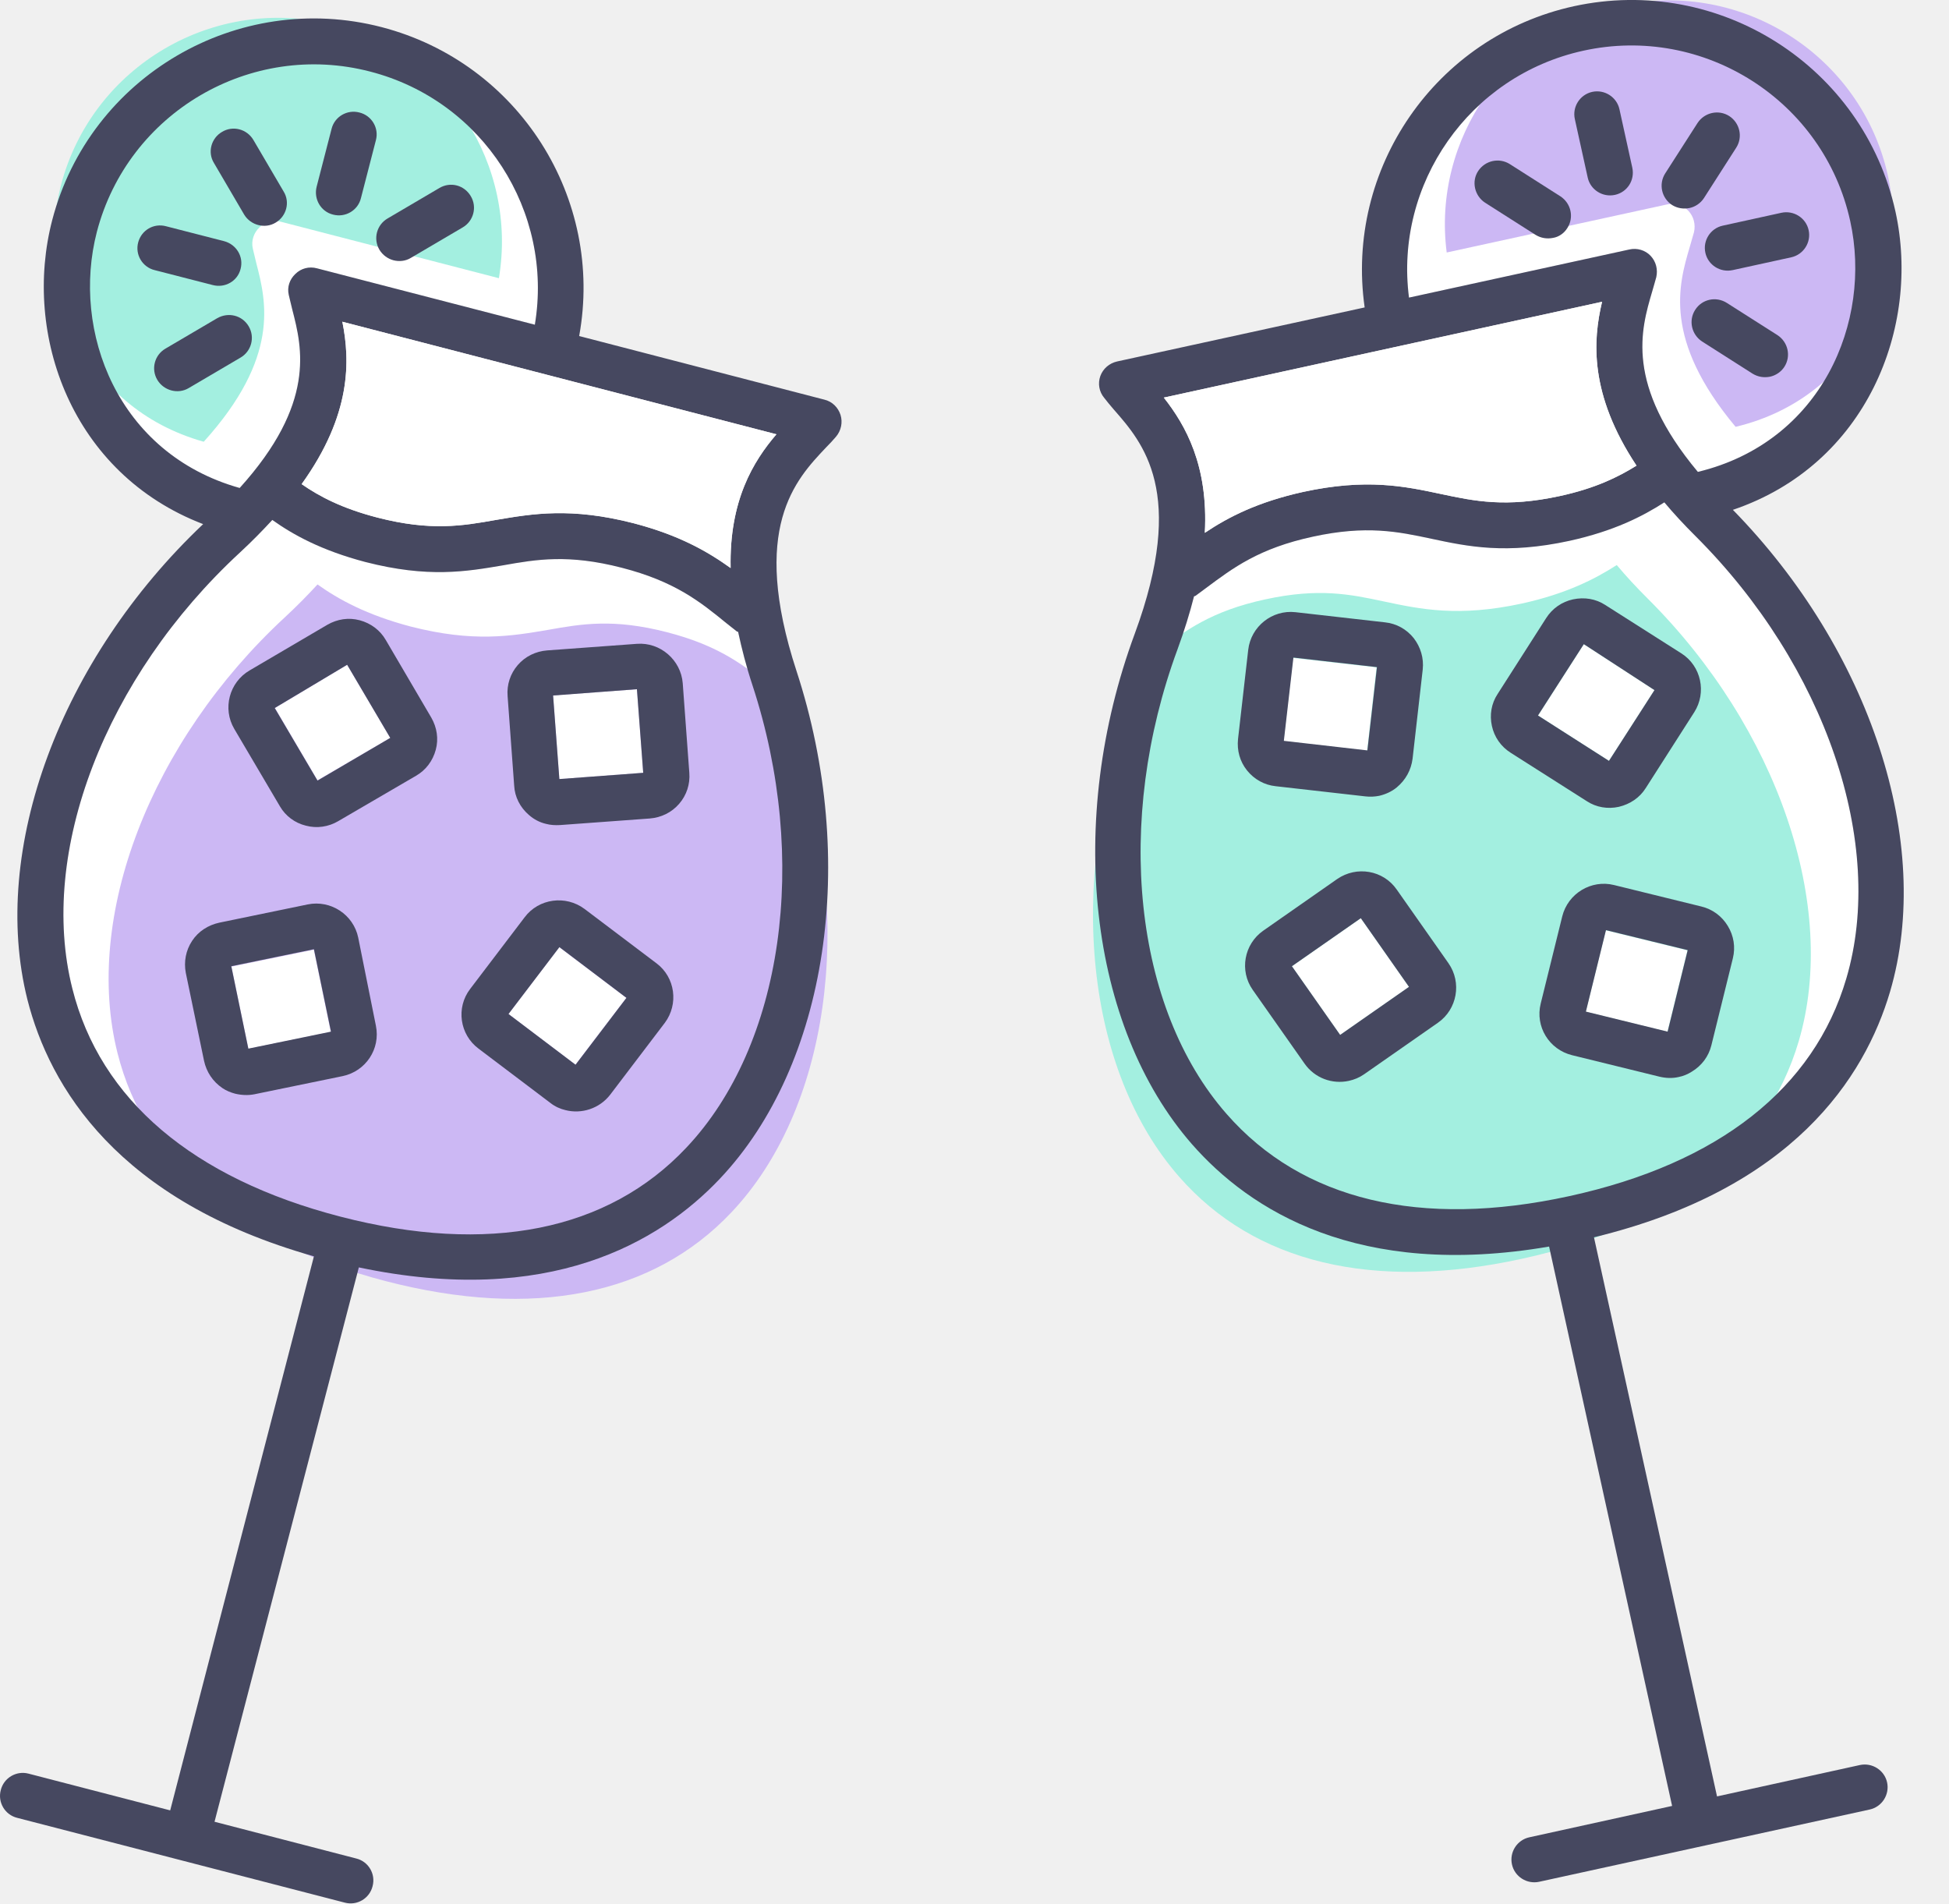
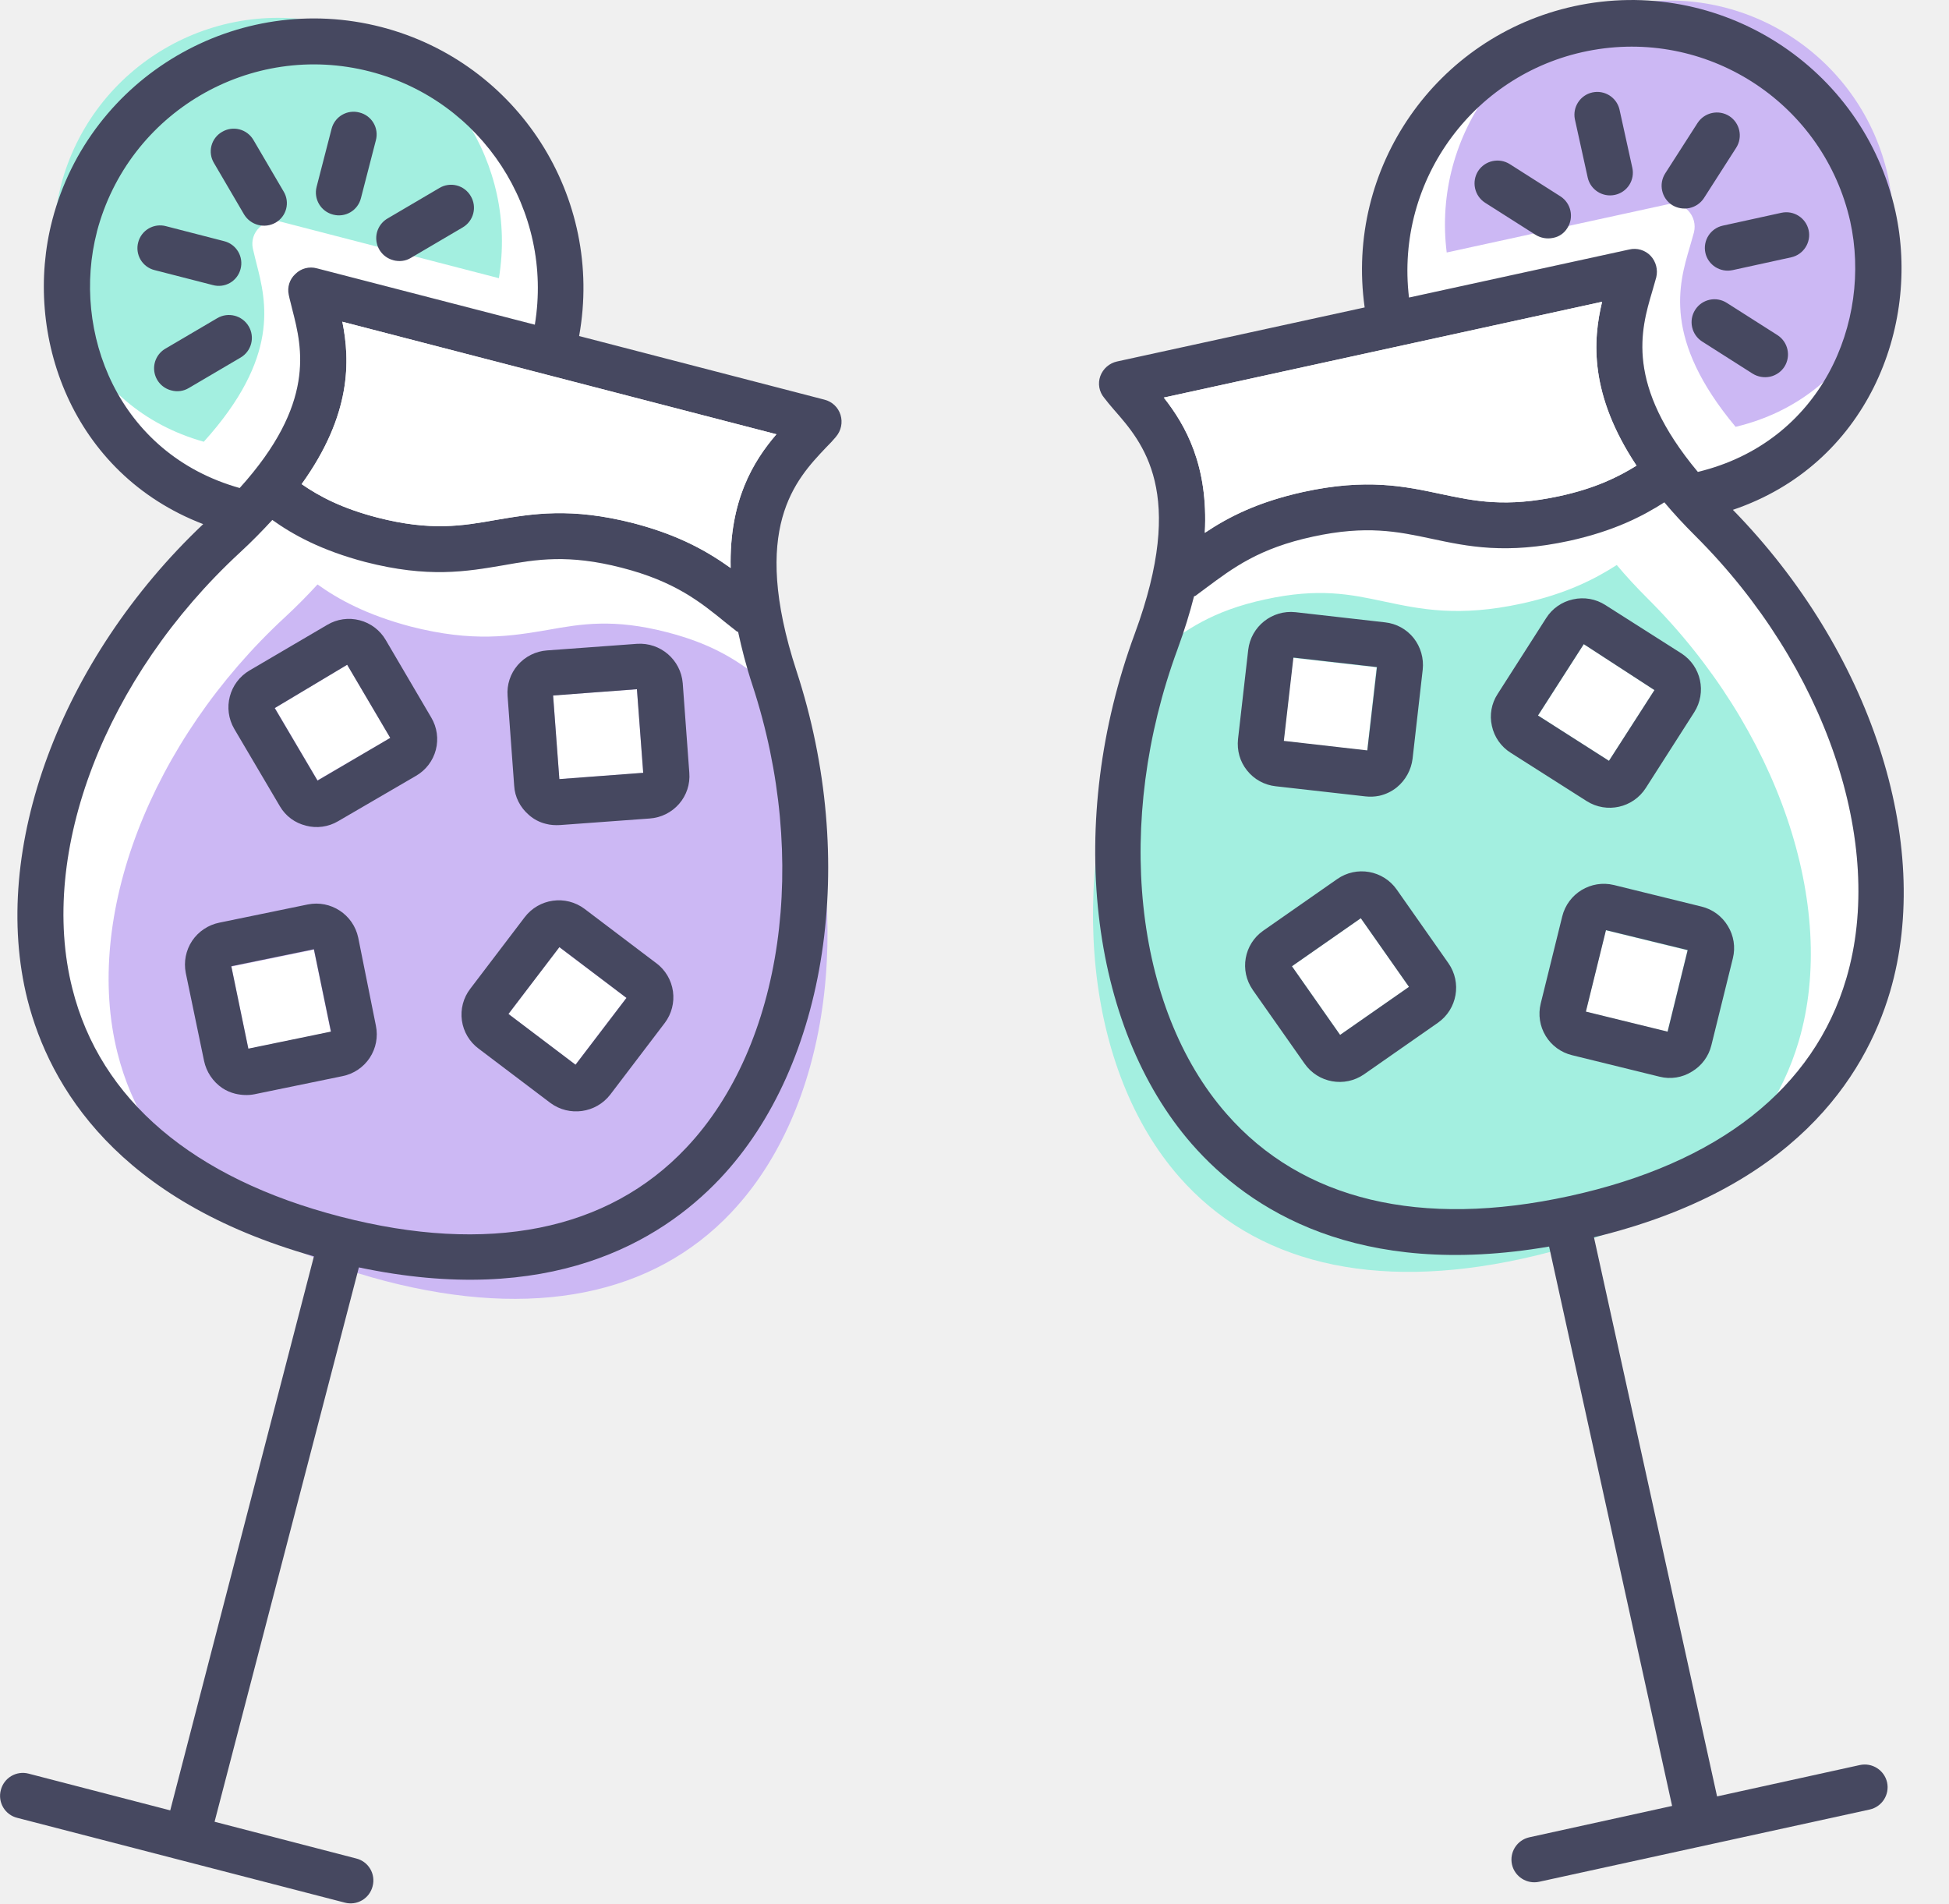
<svg xmlns="http://www.w3.org/2000/svg" width="43" height="42" viewBox="0 0 43 42" fill="none">
-   <path d="M15.142 25.319C13.412 27.156 10.77 27.683 7.513 26.84C4.257 25.997 2.21 24.259 1.595 21.809C0.836 18.8 2.322 14.934 5.294 12.188C5.565 11.938 5.796 11.701 6.007 11.47C6.47 11.8 7.091 12.142 8.062 12.399C9.449 12.755 10.287 12.61 11.1 12.471C11.839 12.34 12.54 12.221 13.715 12.524C14.891 12.827 15.446 13.275 16.027 13.749L16.252 13.927C16.258 13.933 16.271 13.933 16.285 13.94C16.364 14.309 16.463 14.697 16.602 15.119C17.863 18.964 17.275 23.06 15.142 25.319Z" fill="white" />
-   <path d="M16.14 26.741C14.409 28.579 11.767 29.105 8.511 28.262C5.255 27.413 3.207 25.675 2.593 23.232C1.833 20.222 3.32 16.357 6.292 13.611C6.562 13.36 6.794 13.123 7.005 12.893C7.467 13.222 8.088 13.565 9.059 13.821C10.446 14.177 11.285 14.032 12.097 13.894C12.837 13.762 13.537 13.643 14.713 13.946C15.889 14.249 16.443 14.697 17.024 15.171L17.249 15.349C17.256 15.356 17.269 15.356 17.282 15.362C17.361 15.731 17.46 16.119 17.599 16.541C18.861 20.38 18.273 24.483 16.14 26.741Z" fill="#CCB8F4" />
-   <path d="M6.924 20.951L5.106 21.324L5.48 23.137L7.298 22.764L6.924 20.951Z" fill="white" />
-   <path d="M7.659 14.665L8.61 16.278L7.005 17.213L6.067 15.619L7.659 14.665Z" fill="white" />
-   <path d="M14.053 15.204L12.202 15.341L12.34 17.187L14.191 17.049L14.053 15.204Z" fill="white" />
-   <path d="M12.339 20.894L11.217 22.369L12.696 23.487L13.818 22.013L12.339 20.894Z" fill="white" />
-   <path d="M2.137 5.116C2.824 2.482 5.532 0.895 8.168 1.58C10.664 2.225 12.216 4.675 11.8 7.164L6.992 5.919C6.82 5.873 6.642 5.919 6.516 6.044C6.391 6.163 6.331 6.334 6.371 6.505C6.391 6.604 6.424 6.716 6.45 6.835C6.668 7.678 6.972 8.902 5.288 10.766C2.593 10.009 1.569 7.309 2.137 5.116Z" fill="white" />
-   <path d="M1.344 4.089C2.031 1.455 4.739 -0.132 7.375 0.552C9.871 1.198 11.423 3.647 11.007 6.137L6.199 4.892C6.027 4.846 5.849 4.892 5.723 5.017C5.598 5.136 5.538 5.313 5.578 5.485C5.598 5.583 5.631 5.695 5.657 5.814C5.875 6.657 6.179 7.882 4.495 9.745C1.8 8.988 0.776 6.288 1.344 4.089Z" fill="#A3EFE0" />
-   <path d="M7.903 20.683C7.798 20.176 7.296 19.847 6.787 19.952L4.839 20.354C4.594 20.407 4.376 20.545 4.238 20.756C4.099 20.966 4.053 21.217 4.099 21.46L4.502 23.403C4.555 23.646 4.693 23.857 4.905 24.002C4.991 24.061 5.09 24.101 5.189 24.127C5.327 24.16 5.473 24.167 5.611 24.14L7.56 23.739C8.068 23.633 8.399 23.14 8.293 22.626L7.903 20.683ZM5.479 23.133L5.103 21.315L6.926 20.94L7.302 22.758L5.479 23.133Z" fill="#464860" />
-   <path d="M6.748 18.214C6.992 18.28 7.249 18.24 7.461 18.115L9.178 17.114C9.396 16.989 9.548 16.785 9.614 16.541C9.68 16.298 9.64 16.047 9.515 15.83L8.511 14.118C8.386 13.901 8.181 13.749 7.936 13.683C7.692 13.617 7.441 13.657 7.223 13.782L5.506 14.79C5.057 15.053 4.905 15.633 5.169 16.08L6.179 17.793C6.298 17.997 6.503 18.155 6.748 18.214ZM7.659 14.665L8.61 16.278L7.005 17.22L6.061 15.619L7.659 14.665Z" fill="#464860" />
-   <path d="M11.668 17.977C11.78 18.076 11.905 18.141 12.044 18.174C12.143 18.201 12.249 18.207 12.355 18.201L14.336 18.056C14.587 18.036 14.818 17.924 14.983 17.733C15.149 17.542 15.228 17.298 15.208 17.048L15.063 15.073C15.023 14.559 14.567 14.164 14.052 14.203L12.071 14.348C11.82 14.368 11.588 14.48 11.423 14.671C11.258 14.862 11.179 15.106 11.199 15.356L11.344 17.331C11.357 17.582 11.476 17.812 11.668 17.977ZM14.052 15.204L14.191 17.048L12.341 17.186L12.203 15.343L14.052 15.204Z" fill="#464860" />
-   <path d="M14.482 21.249L12.896 20.051C12.48 19.741 11.886 19.82 11.575 20.235L10.373 21.816C10.056 22.23 10.142 22.823 10.558 23.133L12.143 24.331C12.243 24.41 12.361 24.463 12.474 24.489C12.83 24.581 13.227 24.456 13.464 24.147L14.666 22.566C14.977 22.151 14.898 21.559 14.482 21.249ZM12.698 23.488L11.219 22.369L12.342 20.894L13.821 22.013L12.698 23.488Z" fill="#464860" />
-   <path d="M5.308 5.932C5.38 5.662 5.215 5.392 4.944 5.32L3.663 4.991C3.392 4.918 3.122 5.076 3.049 5.346C2.976 5.616 3.141 5.893 3.412 5.959L4.693 6.288C4.964 6.36 5.242 6.202 5.308 5.932Z" fill="#464860" />
-   <path d="M7.348 4.734C7.619 4.806 7.897 4.642 7.963 4.372L8.293 3.094C8.366 2.824 8.2 2.548 7.93 2.482C7.659 2.41 7.381 2.574 7.315 2.844L6.985 4.122C6.919 4.392 7.078 4.668 7.348 4.734Z" fill="#464860" />
-   <path d="M4.793 7.019L3.65 7.691C3.412 7.829 3.326 8.138 3.472 8.382C3.544 8.501 3.657 8.58 3.782 8.613C3.907 8.646 4.046 8.632 4.165 8.56L5.308 7.888C5.545 7.75 5.631 7.44 5.486 7.197C5.341 6.953 5.037 6.881 4.793 7.019Z" fill="#464860" />
-   <path d="M8.682 5.742C8.808 5.774 8.947 5.761 9.065 5.689L10.208 5.017C10.446 4.879 10.532 4.569 10.386 4.326C10.241 4.082 9.937 4.003 9.693 4.148L8.55 4.82C8.313 4.958 8.227 5.267 8.372 5.511C8.445 5.63 8.557 5.709 8.682 5.742Z" fill="#464860" />
-   <path d="M5.387 4.734C5.459 4.852 5.572 4.931 5.697 4.964C5.823 4.997 5.961 4.984 6.08 4.912C6.318 4.773 6.404 4.464 6.259 4.227L5.591 3.088C5.446 2.844 5.136 2.765 4.898 2.91C4.66 3.048 4.574 3.358 4.72 3.595L5.387 4.734Z" fill="#464860" />
-   <path d="M18.445 9.633C18.557 9.501 18.596 9.317 18.544 9.152C18.491 8.987 18.359 8.856 18.187 8.816L12.778 7.413C13.332 4.384 11.457 1.388 8.418 0.598C5.242 -0.225 1.979 1.684 1.153 4.852C0.493 7.381 1.576 10.449 4.482 11.562C1.332 14.545 -0.227 18.74 0.605 22.052C1.094 23.975 2.593 26.491 6.926 27.715L3.755 39.937L0.631 39.127C0.361 39.055 0.083 39.22 0.017 39.49C-0.055 39.76 0.11 40.036 0.38 40.102L7.606 41.972C7.877 42.045 8.154 41.88 8.22 41.61C8.293 41.34 8.128 41.063 7.857 40.998L4.733 40.188L7.917 27.959C12.104 28.841 14.548 27.413 15.882 26.003C18.26 23.488 18.94 18.983 17.573 14.802C16.542 11.648 17.553 10.581 18.22 9.876C18.299 9.797 18.378 9.712 18.445 9.633ZM16.12 12.53C15.604 12.161 14.984 11.806 13.98 11.542C12.593 11.187 11.754 11.332 10.941 11.47C10.202 11.602 9.502 11.72 8.326 11.417C7.54 11.213 7.045 10.95 6.655 10.68C7.758 9.145 7.725 7.953 7.553 7.097L17.13 9.58C16.622 10.173 16.087 11.042 16.12 12.53ZM2.137 5.115C2.824 2.481 5.532 0.894 8.167 1.579C10.664 2.224 12.216 4.674 11.8 7.163L6.992 5.919C6.82 5.873 6.642 5.919 6.516 6.044C6.391 6.162 6.331 6.333 6.371 6.505C6.391 6.603 6.424 6.715 6.45 6.834C6.668 7.677 6.972 8.902 5.288 10.765C2.593 10.008 1.569 7.308 2.137 5.115ZM15.142 25.318C13.412 27.156 10.77 27.683 7.514 26.84C4.257 25.997 2.21 24.258 1.596 21.808C0.836 18.799 2.322 14.934 5.294 12.188C5.565 11.937 5.796 11.7 6.008 11.47C6.47 11.799 7.091 12.142 8.062 12.398C9.449 12.754 10.288 12.609 11.1 12.471C11.84 12.339 12.54 12.221 13.716 12.524C14.891 12.826 15.446 13.274 16.027 13.748L16.252 13.926C16.258 13.933 16.272 13.933 16.285 13.939C16.364 14.308 16.463 14.697 16.602 15.118C17.863 18.964 17.276 23.06 15.142 25.318Z" fill="#464860" />
-   <path d="M25.981 14.322C26.133 13.907 26.251 13.518 26.344 13.156C26.357 13.15 26.364 13.15 26.377 13.143L26.608 12.972C27.209 12.524 27.777 12.096 28.966 11.839C30.148 11.582 30.842 11.727 31.581 11.885C32.387 12.057 33.226 12.234 34.626 11.931C35.61 11.714 36.238 11.392 36.72 11.082C36.925 11.326 37.149 11.569 37.407 11.826C40.273 14.684 41.614 18.609 40.736 21.585C40.023 24.009 37.916 25.668 34.626 26.386C31.344 27.104 28.728 26.478 27.064 24.575C25.01 22.237 24.58 18.115 25.981 14.322Z" fill="white" />
-   <path d="M24.93 15.705C25.082 15.29 25.201 14.901 25.294 14.539C25.307 14.533 25.313 14.533 25.327 14.526L25.558 14.355C26.159 13.907 26.727 13.479 27.916 13.222C29.098 12.965 29.791 13.11 30.531 13.268C31.337 13.439 32.176 13.617 33.576 13.314C34.56 13.097 35.188 12.774 35.67 12.465C35.874 12.709 36.099 12.952 36.357 13.209C39.223 16.067 40.564 19.992 39.685 22.968C38.972 25.392 36.865 27.051 33.576 27.769C30.293 28.486 27.678 27.861 26.014 25.958C23.959 23.613 23.53 19.498 24.93 15.705Z" fill="#A3EFE0" />
-   <path d="M35.428 20.523L34.985 22.32L36.788 22.762L37.23 20.965L35.428 20.523Z" fill="white" />
-   <path d="M36.502 15.224L35.498 16.785L33.933 15.784L34.943 14.21L36.502 15.224Z" fill="white" />
-   <path d="M28.526 14.514L28.317 16.352L30.162 16.561L30.37 14.722L28.526 14.514Z" fill="white" />
-   <path d="M30.023 20.255L28.502 21.316L29.567 22.832L31.087 21.771L30.023 20.255Z" fill="white" />
-   <path d="M37.459 10.41C35.848 8.481 36.205 7.269 36.449 6.44C36.482 6.321 36.515 6.216 36.541 6.117C36.581 5.946 36.535 5.768 36.416 5.643C36.297 5.518 36.119 5.465 35.947 5.504L31.086 6.565C30.762 4.062 32.413 1.672 34.93 1.119C37.598 0.533 40.24 2.225 40.821 4.879C41.31 7.098 40.187 9.752 37.459 10.41Z" fill="white" />
-   <path d="M38.292 9.416C36.68 7.487 37.037 6.275 37.281 5.445C37.315 5.327 37.347 5.221 37.374 5.122C37.413 4.951 37.367 4.773 37.248 4.648C37.13 4.523 36.951 4.471 36.779 4.51L31.918 5.57C31.595 3.068 33.246 0.677 35.762 0.124C38.431 -0.462 41.073 1.231 41.654 3.884C42.143 6.104 41.013 8.764 38.292 9.416Z" fill="#CCB8F4" />
-   <path d="M33.992 22.139C33.866 22.646 34.177 23.153 34.685 23.278L36.614 23.752C36.752 23.785 36.898 23.791 37.036 23.759C37.136 23.739 37.235 23.699 37.327 23.64C37.545 23.508 37.697 23.304 37.757 23.061L38.232 21.138C38.291 20.894 38.252 20.644 38.12 20.427C37.988 20.209 37.783 20.058 37.538 19.998L35.61 19.524C35.108 19.399 34.593 19.709 34.467 20.216L33.992 22.139ZM34.989 22.316L35.432 20.519L37.235 20.96L36.792 22.758L34.989 22.316Z" fill="#464860" />
-   <path d="M36.31 17.384L37.38 15.711C37.657 15.277 37.532 14.691 37.096 14.414L35.418 13.347C35.207 13.209 34.956 13.169 34.705 13.222C34.461 13.275 34.249 13.42 34.111 13.637L33.041 15.31C32.902 15.52 32.862 15.771 32.915 16.014C32.968 16.258 33.113 16.469 33.331 16.607L35.009 17.674C35.22 17.812 35.471 17.852 35.715 17.799C35.967 17.739 36.178 17.595 36.31 17.384ZM36.502 15.224L35.498 16.785L33.932 15.784L34.943 14.21L36.502 15.224Z" fill="#464860" />
-   <path d="M31.165 16.738L31.389 14.77C31.416 14.519 31.343 14.276 31.191 14.078C31.033 13.88 30.808 13.755 30.557 13.729L28.582 13.505C28.067 13.446 27.598 13.821 27.539 14.335L27.314 16.304C27.288 16.554 27.354 16.798 27.512 16.995C27.671 17.193 27.895 17.318 28.146 17.344L30.121 17.568C30.227 17.581 30.333 17.575 30.432 17.555C30.57 17.522 30.703 17.463 30.815 17.371C31.013 17.206 31.132 16.989 31.165 16.738ZM30.379 14.717L30.168 16.554L28.325 16.343L28.536 14.506L30.379 14.717Z" fill="#464860" />
-   <path d="M27.638 21.836L28.781 23.462C29.006 23.785 29.395 23.923 29.758 23.844C29.877 23.818 29.99 23.772 30.095 23.699L31.727 22.56C32.149 22.264 32.255 21.677 31.958 21.25L30.815 19.623C30.518 19.195 29.93 19.096 29.501 19.392L27.869 20.532C27.447 20.828 27.341 21.414 27.638 21.836ZM28.503 21.315L30.023 20.255L31.086 21.77L29.567 22.83L28.503 21.315Z" fill="#464860" />
-   <path d="M38.226 5.959L39.52 5.676C39.791 5.616 39.963 5.346 39.903 5.076C39.844 4.806 39.573 4.635 39.302 4.694L38.008 4.978C37.737 5.037 37.565 5.307 37.625 5.577C37.684 5.847 37.955 6.018 38.226 5.959Z" fill="#464860" />
-   <path d="M36.013 3.7L35.729 2.409C35.669 2.139 35.398 1.968 35.128 2.027C34.857 2.087 34.685 2.357 34.745 2.627L35.029 3.917C35.088 4.187 35.359 4.358 35.63 4.299C35.901 4.24 36.072 3.977 36.013 3.7Z" fill="#464860" />
-   <path d="M37.4 6.835C37.248 7.072 37.321 7.381 37.552 7.533L38.668 8.244C38.787 8.316 38.919 8.336 39.051 8.31C39.177 8.283 39.296 8.204 39.368 8.092C39.52 7.855 39.448 7.546 39.217 7.394L38.1 6.683C37.862 6.532 37.552 6.597 37.4 6.835Z" fill="#464860" />
-   <path d="M34.58 5.03C34.732 4.793 34.659 4.484 34.428 4.332L33.312 3.621C33.074 3.47 32.764 3.542 32.612 3.773C32.46 4.003 32.532 4.319 32.764 4.471L33.88 5.182C33.999 5.254 34.131 5.274 34.263 5.248C34.388 5.228 34.507 5.149 34.58 5.03Z" fill="#464860" />
-   <path d="M38.305 3.259C38.457 3.022 38.384 2.712 38.153 2.561C37.915 2.409 37.605 2.482 37.453 2.712L36.739 3.825C36.588 4.062 36.66 4.372 36.891 4.523C37.01 4.596 37.142 4.615 37.275 4.589C37.4 4.563 37.519 4.484 37.592 4.372L38.305 3.259Z" fill="#464860" />
-   <path d="M24.573 9.034C25.214 9.765 26.185 10.865 25.036 13.979C23.51 18.108 24.019 22.632 26.297 25.24C27.572 26.695 29.963 28.223 34.177 27.499L36.891 39.839L33.741 40.531C33.47 40.59 33.298 40.86 33.358 41.13C33.417 41.4 33.688 41.571 33.959 41.512L41.251 39.918C41.521 39.859 41.693 39.589 41.634 39.319C41.574 39.049 41.303 38.878 41.033 38.937L37.882 39.629L35.167 27.295C39.547 26.234 41.138 23.778 41.7 21.875C42.664 18.596 41.264 14.348 38.232 11.247C41.178 10.252 42.38 7.223 41.819 4.668C41.112 1.468 37.935 -0.561 34.725 0.137C31.66 0.809 29.672 3.733 30.108 6.782L24.646 7.974C24.474 8.013 24.336 8.132 24.276 8.296C24.217 8.461 24.25 8.645 24.362 8.777C24.422 8.856 24.494 8.942 24.573 9.034ZM25.676 8.771L35.346 6.657C35.141 7.513 35.062 8.698 36.105 10.272C35.703 10.522 35.201 10.773 34.408 10.944C33.226 11.2 32.532 11.056 31.793 10.898C30.987 10.726 30.148 10.549 28.754 10.851C27.744 11.075 27.103 11.405 26.581 11.754C26.661 10.272 26.159 9.383 25.676 8.771ZM37.459 10.41C35.848 8.481 36.205 7.269 36.449 6.439C36.482 6.321 36.515 6.216 36.541 6.117C36.581 5.946 36.535 5.768 36.416 5.643C36.297 5.518 36.119 5.465 35.947 5.504L31.086 6.565C30.762 4.062 32.413 1.672 34.93 1.119C37.598 0.533 40.24 2.225 40.821 4.879C41.31 7.098 40.187 9.752 37.459 10.41ZM25.98 14.322C26.132 13.907 26.251 13.518 26.343 13.156C26.357 13.15 26.363 13.15 26.377 13.143L26.608 12.972C27.209 12.524 27.777 12.096 28.966 11.839C30.148 11.582 30.841 11.727 31.581 11.885C32.387 12.057 33.226 12.234 34.626 11.931C35.61 11.714 36.237 11.392 36.72 11.082C36.924 11.326 37.149 11.569 37.407 11.826C40.273 14.684 41.614 18.609 40.735 21.585C40.022 24.009 37.915 25.668 34.626 26.386C31.343 27.104 28.728 26.478 27.063 24.575C25.009 22.237 24.58 18.115 25.98 14.322Z" fill="#464860" />
-   <path d="M16.119 12.531C15.604 12.162 14.983 11.806 13.979 11.543C12.592 11.187 11.754 11.332 10.941 11.47C10.202 11.602 9.501 11.721 8.326 11.418C7.54 11.214 7.044 10.95 6.655 10.68C7.758 9.146 7.725 7.954 7.553 7.098L17.13 9.581C16.621 10.173 16.087 11.042 16.119 12.531Z" fill="white" />
-   <path d="M25.677 8.771L35.346 6.657C35.142 7.513 35.062 8.698 36.106 10.272C35.703 10.522 35.201 10.772 34.408 10.944C33.226 11.2 32.533 11.056 31.793 10.898C30.987 10.726 30.148 10.549 28.755 10.851C27.744 11.075 27.103 11.405 26.582 11.754C26.661 10.272 26.159 9.383 25.677 8.771Z" fill="white" />
+   <path d="M15.142 25.319c-1.73 1.837-4.372 2.364-7.629 1.521-3.256-.843-5.303-2.581-5.918-5.03-.76-3.01.727-6.876 3.7-9.622.27-.25.501-.487.712-.718.463.33 1.084.672 2.055.929 1.387.356 2.225.21 3.038.072.74-.131 1.44-.25 2.615.053 1.176.303 1.73.75 2.312 1.225l.224.178c.007.006.02.006.034.013.079.369.178.757.317 1.179 1.261 3.845.673 7.941-1.46 10.2z" fill="#fff" />
+   <path d="M16.14 26.741c-1.731 1.838-4.373 2.364-7.63 1.521-3.255-.849-5.303-2.587-5.917-5.03-.76-3.01.727-6.875 3.699-9.621.27-.25.502-.488.713-.718.462.33 1.083.671 2.054.928 1.387.356 2.226.211 3.038.073.74-.132 1.44-.25 2.616.052 1.176.303 1.73.751 2.312 1.225l.224.178c.007.007.02.007.033.013.08.369.178.757.317 1.179 1.262 3.84.674 7.942-1.46 10.2z" fill="#CCB8F4" />
+   <path d="M6.924 20.951l-1.818.373.374 1.813 1.818-.373-.374-1.813zm.736-6.286l.95 1.613-1.605.935-.938-1.594 1.592-.954zm6.393.539l-1.85.137.137 1.846 1.851-.138-.138-1.845zm-1.714 5.69l-1.122 1.475 1.479 1.118 1.122-1.474-1.48-1.119zM2.137 5.116a4.954 4.954 0 016.03-3.536A4.938 4.938 0 0111.8 7.164L6.992 5.919a.488.488 0 00-.476.125.482.482 0 00-.145.461c.02.1.053.211.08.33.217.843.521 2.067-1.163 3.931-2.695-.757-3.719-3.457-3.15-5.65z" fill="#fff" />
+   <path d="M1.344 4.089A4.954 4.954 0 017.374.552a4.938 4.938 0 013.633 5.585L6.2 4.892a.488.488 0 00-.476.125.494.494 0 00-.145.468c.02.098.053.21.08.329.217.843.521 2.068-1.163 3.931C1.8 8.988.776 6.288 1.345 4.09z" fill="#A3EFE0" />
+   <path d="M7.903 20.683a.947.947 0 00-1.116-.73l-1.948.401a.952.952 0 00-.601.402.95.95 0 00-.14.704l.404 1.943a.966.966 0 00.403.6.91.91 0 00.284.124c.138.033.284.04.422.013l1.949-.401a.94.94 0 00.733-1.113l-.39-1.943zm-2.424 2.45l-.376-1.818 1.823-.375.376 1.817-1.823.376zm1.269-4.919a.929.929 0 00.713-.099l1.717-1a.933.933 0 00.337-1.285L8.51 14.118a.935.935 0 00-.575-.435.933.933 0 00-.713.1L5.506 14.79a.943.943 0 00-.337 1.29l1.01 1.713a.908.908 0 00.569.42zm.911-3.55l.951 1.614-1.605.942-.944-1.6 1.598-.955zm4.009 3.313a.866.866 0 00.376.197c.1.027.205.033.31.027l1.982-.145a.946.946 0 00.647-.323.928.928 0 00.225-.685l-.145-1.975a.949.949 0 00-1.01-.87l-1.982.145a.946.946 0 00-.648.323.928.928 0 00-.224.685l.145 1.975c.013.25.132.481.324.646zm2.384-2.773l.139 1.844-1.85.139-.138-1.844 1.85-.139zm.43 6.046l-1.585-1.2a.947.947 0 00-1.322.185l-1.202 1.58a.935.935 0 00.185 1.317l1.585 1.199a.954.954 0 001.321-.184l1.202-1.58a.94.94 0 00-.184-1.318zm-1.784 2.238l-1.48-1.12 1.124-1.474 1.48 1.12-1.124 1.474zM5.308 5.932a.5.5 0 00-.364-.612l-1.28-.33a.499.499 0 00-.615.356.498.498 0 00.363.613l1.281.329a.496.496 0 00.615-.356zm2.04-1.198a.5.5 0 00.615-.362l.33-1.278a.498.498 0 00-.363-.612.5.5 0 00-.615.362l-.33 1.278a.503.503 0 00.363.612zM4.793 7.019l-1.143.672a.502.502 0 00.132.922.49.49 0 00.383-.053l1.143-.672a.502.502 0 00.178-.691.507.507 0 00-.693-.178zm3.889-1.277c.126.032.265.02.383-.053l1.143-.672a.502.502 0 00.178-.691.501.501 0 00-.693-.178L8.55 4.82a.502.502 0 00.132.921zM5.387 4.734a.516.516 0 00.693.178.496.496 0 00.179-.685l-.668-1.14a.503.503 0 00-.693-.177.496.496 0 00-.178.685l.667 1.139z" fill="#464860" />
+   <path d="M18.445 9.633a.509.509 0 00.099-.481.496.496 0 00-.357-.336l-5.41-1.403A5.948 5.948 0 008.419.598c-3.176-.823-6.44 1.086-7.265 4.254-.66 2.529.423 5.597 3.329 6.71-3.15 2.983-4.71 7.178-3.877 10.49.489 1.923 1.988 4.439 6.32 5.663l-3.17 12.222-3.124-.81a.5.5 0 00-.614.363.498.498 0 00.363.612l7.226 1.87a.5.5 0 00.614-.362.498.498 0 00-.363-.612l-3.124-.81 3.184-12.229c4.187.883 6.63-.546 7.965-1.956 2.378-2.515 3.058-7.02 1.69-11.201-1.03-3.154-.02-4.221.648-4.926.08-.079.159-.164.225-.243zM16.12 12.53c-.516-.369-1.136-.724-2.14-.988-1.387-.355-2.226-.21-3.039-.072-.74.132-1.44.25-2.615-.053-.786-.204-1.281-.467-1.671-.737 1.103-1.535 1.07-2.727.898-3.583L17.13 9.58c-.508.593-1.043 1.462-1.01 2.95zM2.137 5.115a4.954 4.954 0 016.03-3.536A4.938 4.938 0 0111.8 7.163L6.992 5.92a.488.488 0 00-.476.125.482.482 0 00-.145.46c.02.1.053.211.08.33.217.843.521 2.068-1.163 3.931-2.695-.757-3.719-3.457-3.15-5.65zm13.005 20.203c-1.73 1.838-4.372 2.364-7.628 1.522-3.257-.843-5.304-2.582-5.918-5.032-.76-3.009.726-6.874 3.698-9.62.271-.25.502-.488.714-.718.462.33 1.083.672 2.054.928 1.387.356 2.226.211 3.038.073.74-.132 1.44-.25 2.616.053 1.175.302 1.73.75 2.311 1.224l.225.178c.006.007.02.007.033.013.08.37.178.758.317 1.179 1.261 3.846.674 7.942-1.46 10.2z" fill="#464860" />
+   <path d="M25.98 14.322c.152-.415.271-.803.364-1.166.013-.006.02-.006.033-.013l.231-.171c.601-.448 1.17-.876 2.358-1.133 1.182-.257 1.876-.112 2.615.046.806.172 1.645.35 3.045.046.984-.217 1.612-.54 2.094-.849.205.244.43.487.687.744 2.866 2.858 4.207 6.783 3.329 9.76-.713 2.423-2.82 4.082-6.11 4.8-3.282.718-5.898.092-7.562-1.811-2.054-2.338-2.484-6.46-1.083-10.253z" fill="#fff" />
+   <path d="M24.93 15.705c.152-.415.271-.804.364-1.166.013-.006.02-.006.033-.013l.23-.171c.602-.448 1.17-.876 2.359-1.133 1.182-.257 1.875-.112 2.615.046.806.171 1.645.35 3.045.046.984-.217 1.612-.54 2.094-.85.204.245.43.488.687.745 2.866 2.858 4.207 6.783 3.328 9.76-.713 2.422-2.82 4.082-6.109 4.8-3.283.718-5.898.092-7.563-1.811-2.054-2.345-2.483-6.46-1.083-10.253z" fill="#A3EFE0" />
+   <path d="M35.428 20.523l-.443 1.797 1.803.442.442-1.797-1.802-.442zm1.074-5.299l-1.004 1.56-1.565-1 1.01-1.574 1.559 1.014zm-7.976-.71l-.209 1.838 1.845.209.208-1.839-1.844-.208zm1.497 5.741l-1.52 1.06 1.064 1.517 1.52-1.061-1.064-1.516zm7.437-9.845c-1.612-1.93-1.255-3.14-1.011-3.97.033-.119.066-.224.092-.323a.517.517 0 00-.125-.474.493.493 0 00-.469-.139l-4.861 1.06A4.946 4.946 0 0140.82 4.88c.49 2.219-.634 4.873-3.361 5.531z" fill="#fff" />
+   <path d="M38.292 9.416c-1.612-1.93-1.255-3.141-1.01-3.97.033-.12.066-.225.092-.324a.517.517 0 00-.126-.474.493.493 0 00-.468-.138l-4.862 1.06a4.946 4.946 0 019.736-1.686c.489 2.22-.64 4.88-3.362 5.532z" fill="#CCB8F4" />
+   <path d="M33.992 22.139a.94.94 0 00.693 1.139l1.929.474a.918.918 0 00.713-.112.93.93 0 00.43-.58l.475-1.922a.93.93 0 00-.112-.712.932.932 0 00-.581-.427l-1.93-.475a.946.946 0 00-1.142.692l-.475 1.923zm.997.177l.443-1.797 1.803.44-.443 1.799-1.803-.442zm1.321-4.932l1.07-1.673a.942.942 0 00-.284-1.297l-1.678-1.067a.934.934 0 00-.713-.125.933.933 0 00-.594.415l-1.07 1.673a.915.915 0 00-.126.704.93.93 0 00.416.593l1.678 1.067a.947.947 0 001.301-.29zm.191-2.16l-1.003 1.56-1.566-1 1.01-1.574 1.56 1.014zm-5.336 1.514l.224-1.968a.962.962 0 00-.198-.692.934.934 0 00-.634-.349l-1.975-.224a.947.947 0 00-1.043.83l-.225 1.969c-.026.25.04.494.198.691a.934.934 0 00.634.35l1.975.223a.974.974 0 00.31-.013.942.942 0 00.384-.184.972.972 0 00.35-.633zm-.786-2.021l-.212 1.837-1.842-.21.211-1.838 1.843.21zm-2.741 7.119l1.143 1.626a.944.944 0 001.314.237l1.632-1.139a.944.944 0 00.23-1.31l-1.142-1.627a.944.944 0 00-1.314-.23l-1.632 1.139a.937.937 0 00-.23 1.304zm.865-.52l1.52-1.06 1.063 1.514-1.52 1.06-1.063-1.515zm9.723-15.357l1.294-.283c.27-.06.443-.33.383-.6a.505.505 0 00-.6-.382l-1.295.284a.504.504 0 00-.383.599c.059.27.33.441.6.382zM36.013 3.7l-.284-1.29a.504.504 0 00-.984.217l.284 1.29c.06.27.33.441.6.382a.5.5 0 00.384-.599zM37.4 6.835a.507.507 0 00.152.698l1.116.71a.524.524 0 00.383.067.51.51 0 00.317-.218.507.507 0 00-.151-.698L38.1 6.683a.504.504 0 00-.7.152zM34.58 5.03a.507.507 0 00-.152-.698l-1.116-.71a.51.51 0 00-.7.15.508.508 0 00.151.699l1.117.71a.524.524 0 00.383.067.463.463 0 00.317-.218zm3.725-1.771a.507.507 0 00-.152-.698.51.51 0 00-.7.151l-.714 1.113a.507.507 0 00.152.698.524.524 0 00.384.066.509.509 0 00.317-.217l.713-1.113z" fill="#464860" />
+   <path d="M24.573 9.034c.641.731 1.612 1.83.463 4.945-1.526 4.13-1.017 8.653 1.261 11.261 1.275 1.455 3.666 2.983 7.88 2.259l2.714 12.34-3.15.692a.504.504 0 00-.383.599c.06.27.33.441.6.382l7.293-1.594a.504.504 0 00.383-.599.506.506 0 00-.601-.382l-3.15.692-2.716-12.334c4.38-1.06 5.971-3.517 6.533-5.42.964-3.28-.436-7.527-3.468-10.628 2.946-.995 4.148-4.024 3.587-6.579-.707-3.2-3.884-5.229-7.094-4.53a5.95 5.95 0 00-4.617 6.644l-5.462 1.192a.51.51 0 00-.37.322.487.487 0 00.086.481c.06.08.132.165.211.257zm1.103-.263l9.67-2.114c-.205.856-.284 2.041.76 3.615-.404.25-.905.5-1.698.672-1.182.256-1.876.112-2.616-.046-.805-.172-1.644-.35-3.038-.046-1.01.223-1.65.553-2.173.902.08-1.482-.422-2.371-.905-2.983zm11.783 1.64c-1.611-1.93-1.255-3.142-1.01-3.972.033-.118.066-.223.092-.322a.517.517 0 00-.125-.474.493.493 0 00-.47-.139l-4.86 1.06A4.946 4.946 0 0140.82 4.88c.489 2.219-.634 4.873-3.362 5.531zM25.98 14.32c.152-.414.271-.803.363-1.165.014-.006.02-.006.034-.013l.23-.171c.602-.448 1.17-.876 2.359-1.133 1.182-.257 1.875-.112 2.615.046.806.172 1.645.35 3.045.046.984-.217 1.611-.54 2.094-.849.204.244.429.487.687.744 2.866 2.858 4.207 6.783 3.328 9.76-.713 2.423-2.82 4.082-6.109 4.8-3.283.718-5.898.092-7.563-1.811-2.054-2.338-2.483-6.46-1.083-10.253z" fill="#464860" />
+   <path d="M16.12 12.53c-.516-.368-1.137-.724-2.14-.987-1.388-.356-2.226-.21-3.039-.073-.74.132-1.44.25-2.615-.052-.786-.204-1.282-.468-1.671-.738 1.103-1.534 1.07-2.726.898-3.582L17.13 9.58c-.509.592-1.043 1.461-1.01 2.95zm9.557-3.76l9.67-2.113c-.206.856-.285 2.041.759 3.615-.403.25-.905.5-1.698.672-1.182.256-1.875.112-2.615-.046-.806-.172-1.645-.35-3.038-.046-1.01.223-1.652.553-2.173.902.079-1.482-.423-2.371-.905-2.983z" fill="#fff" />
</svg>
